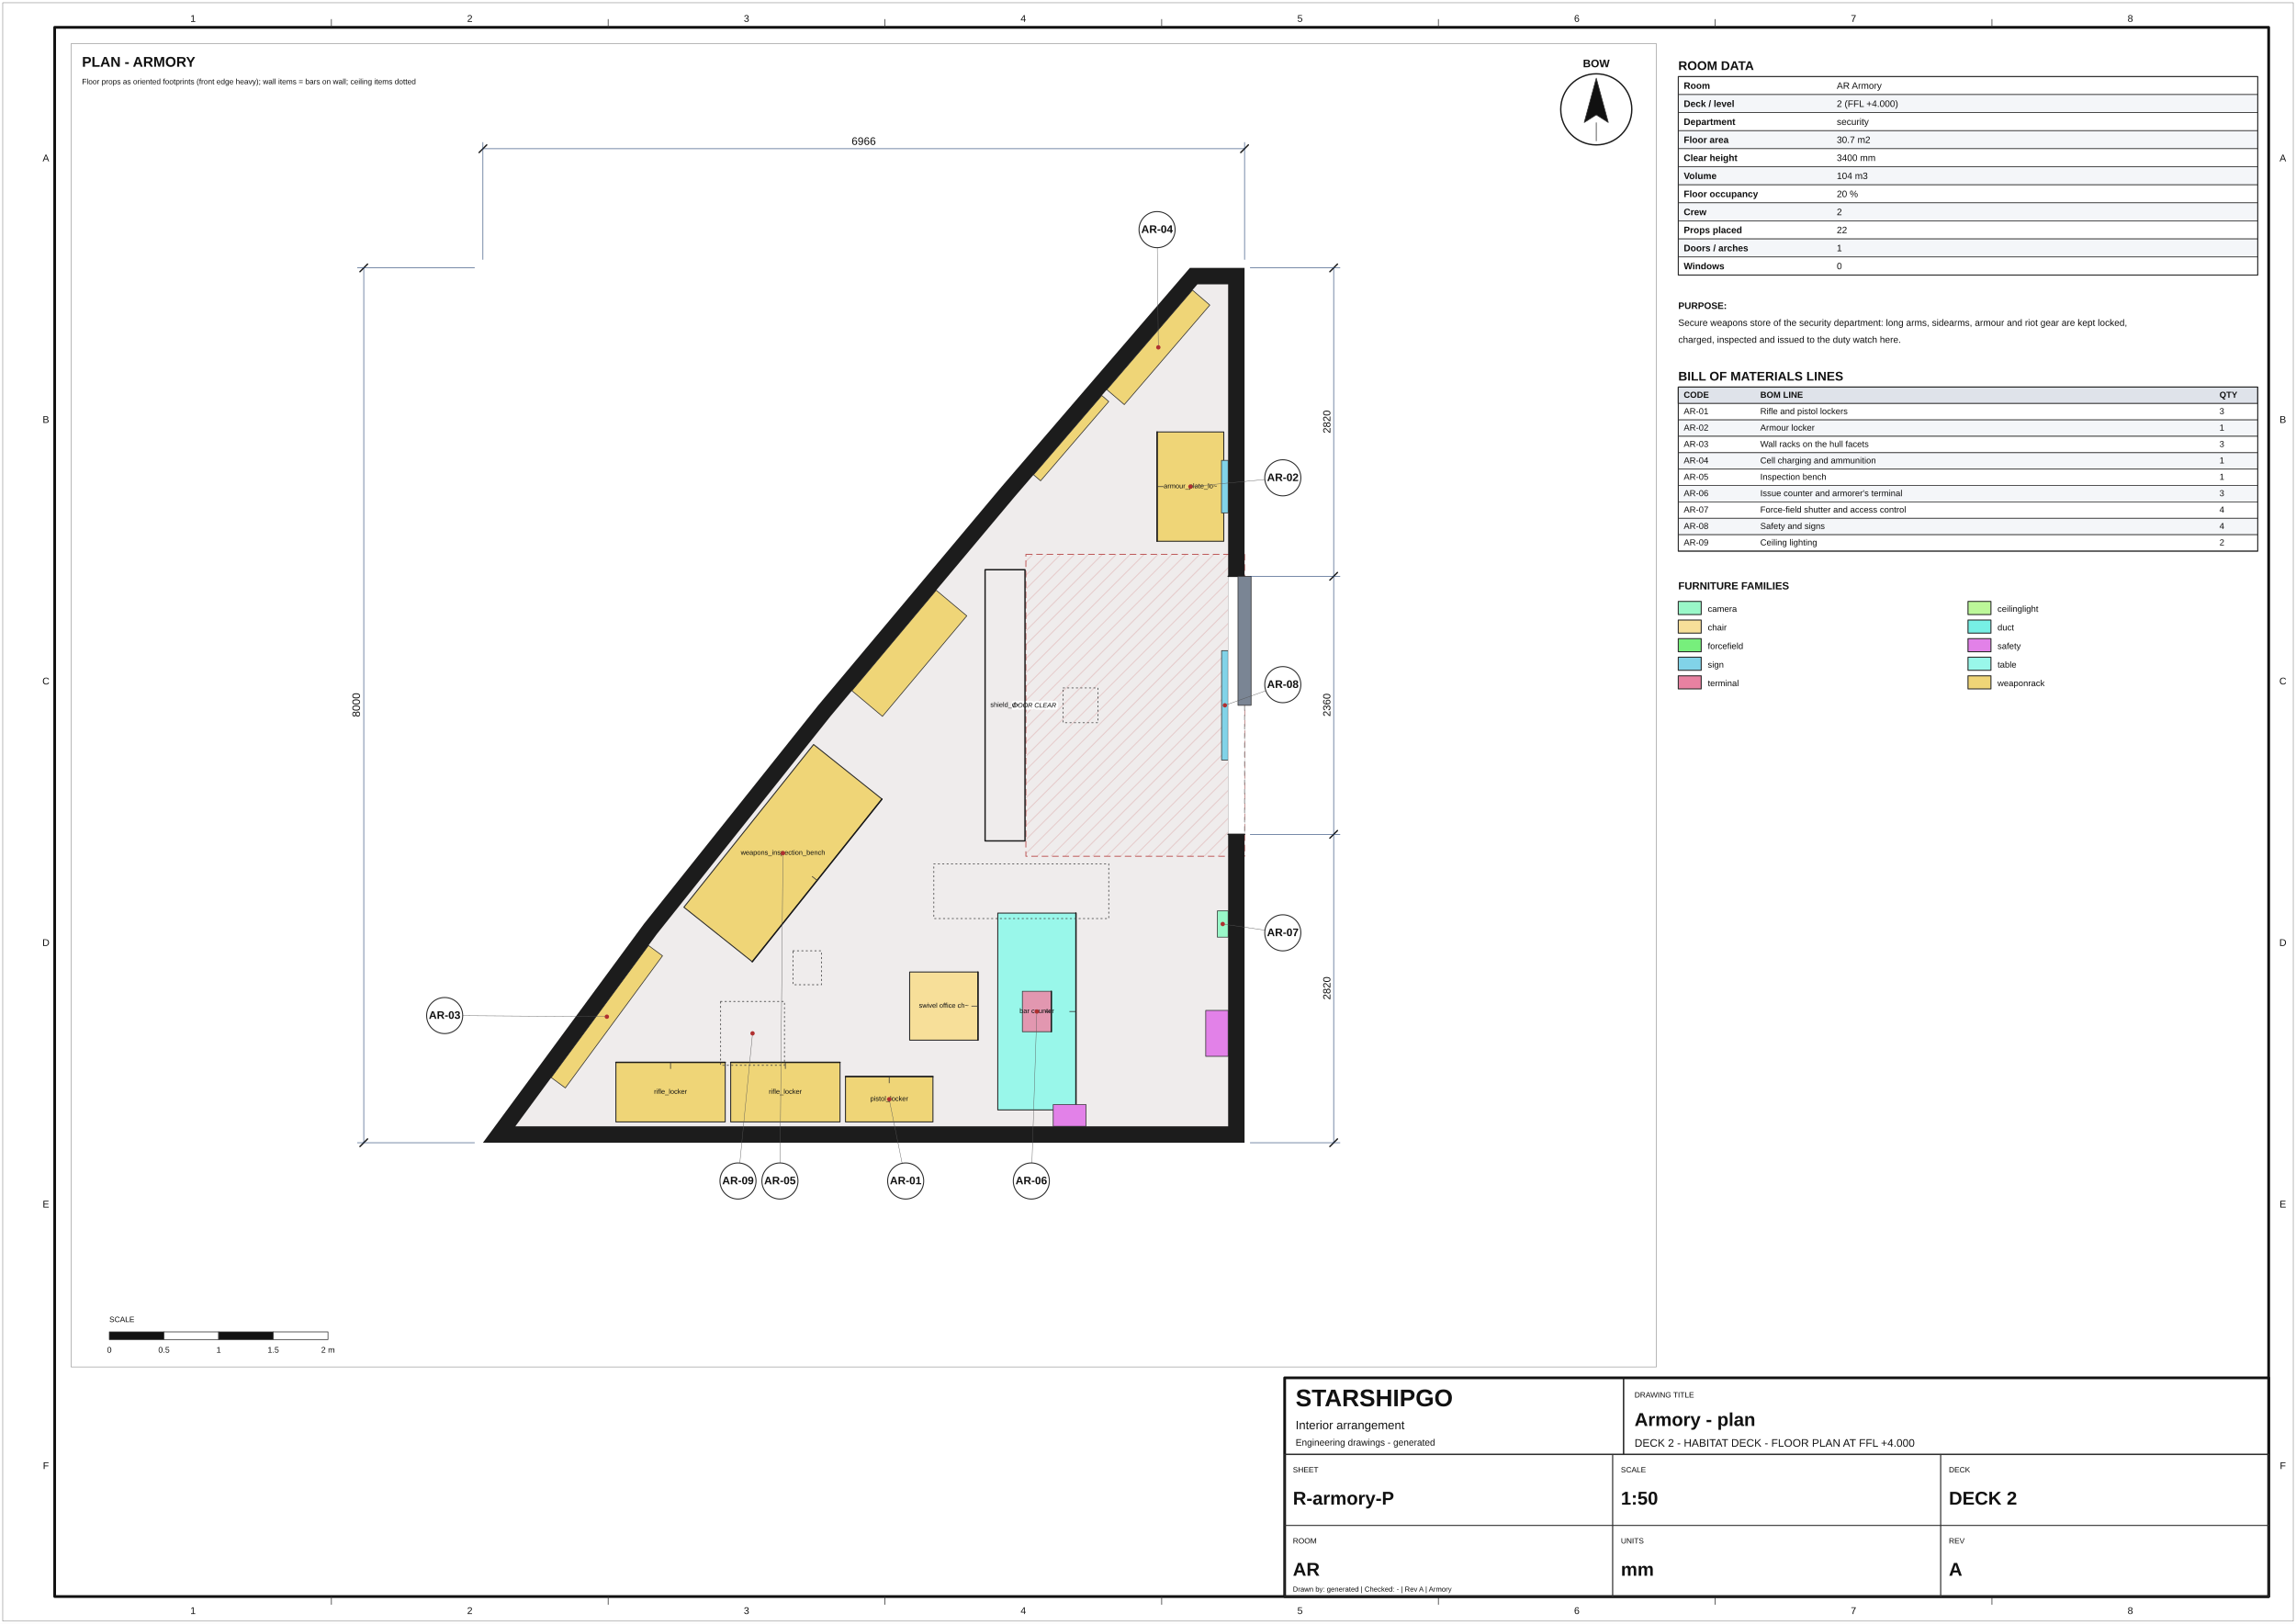
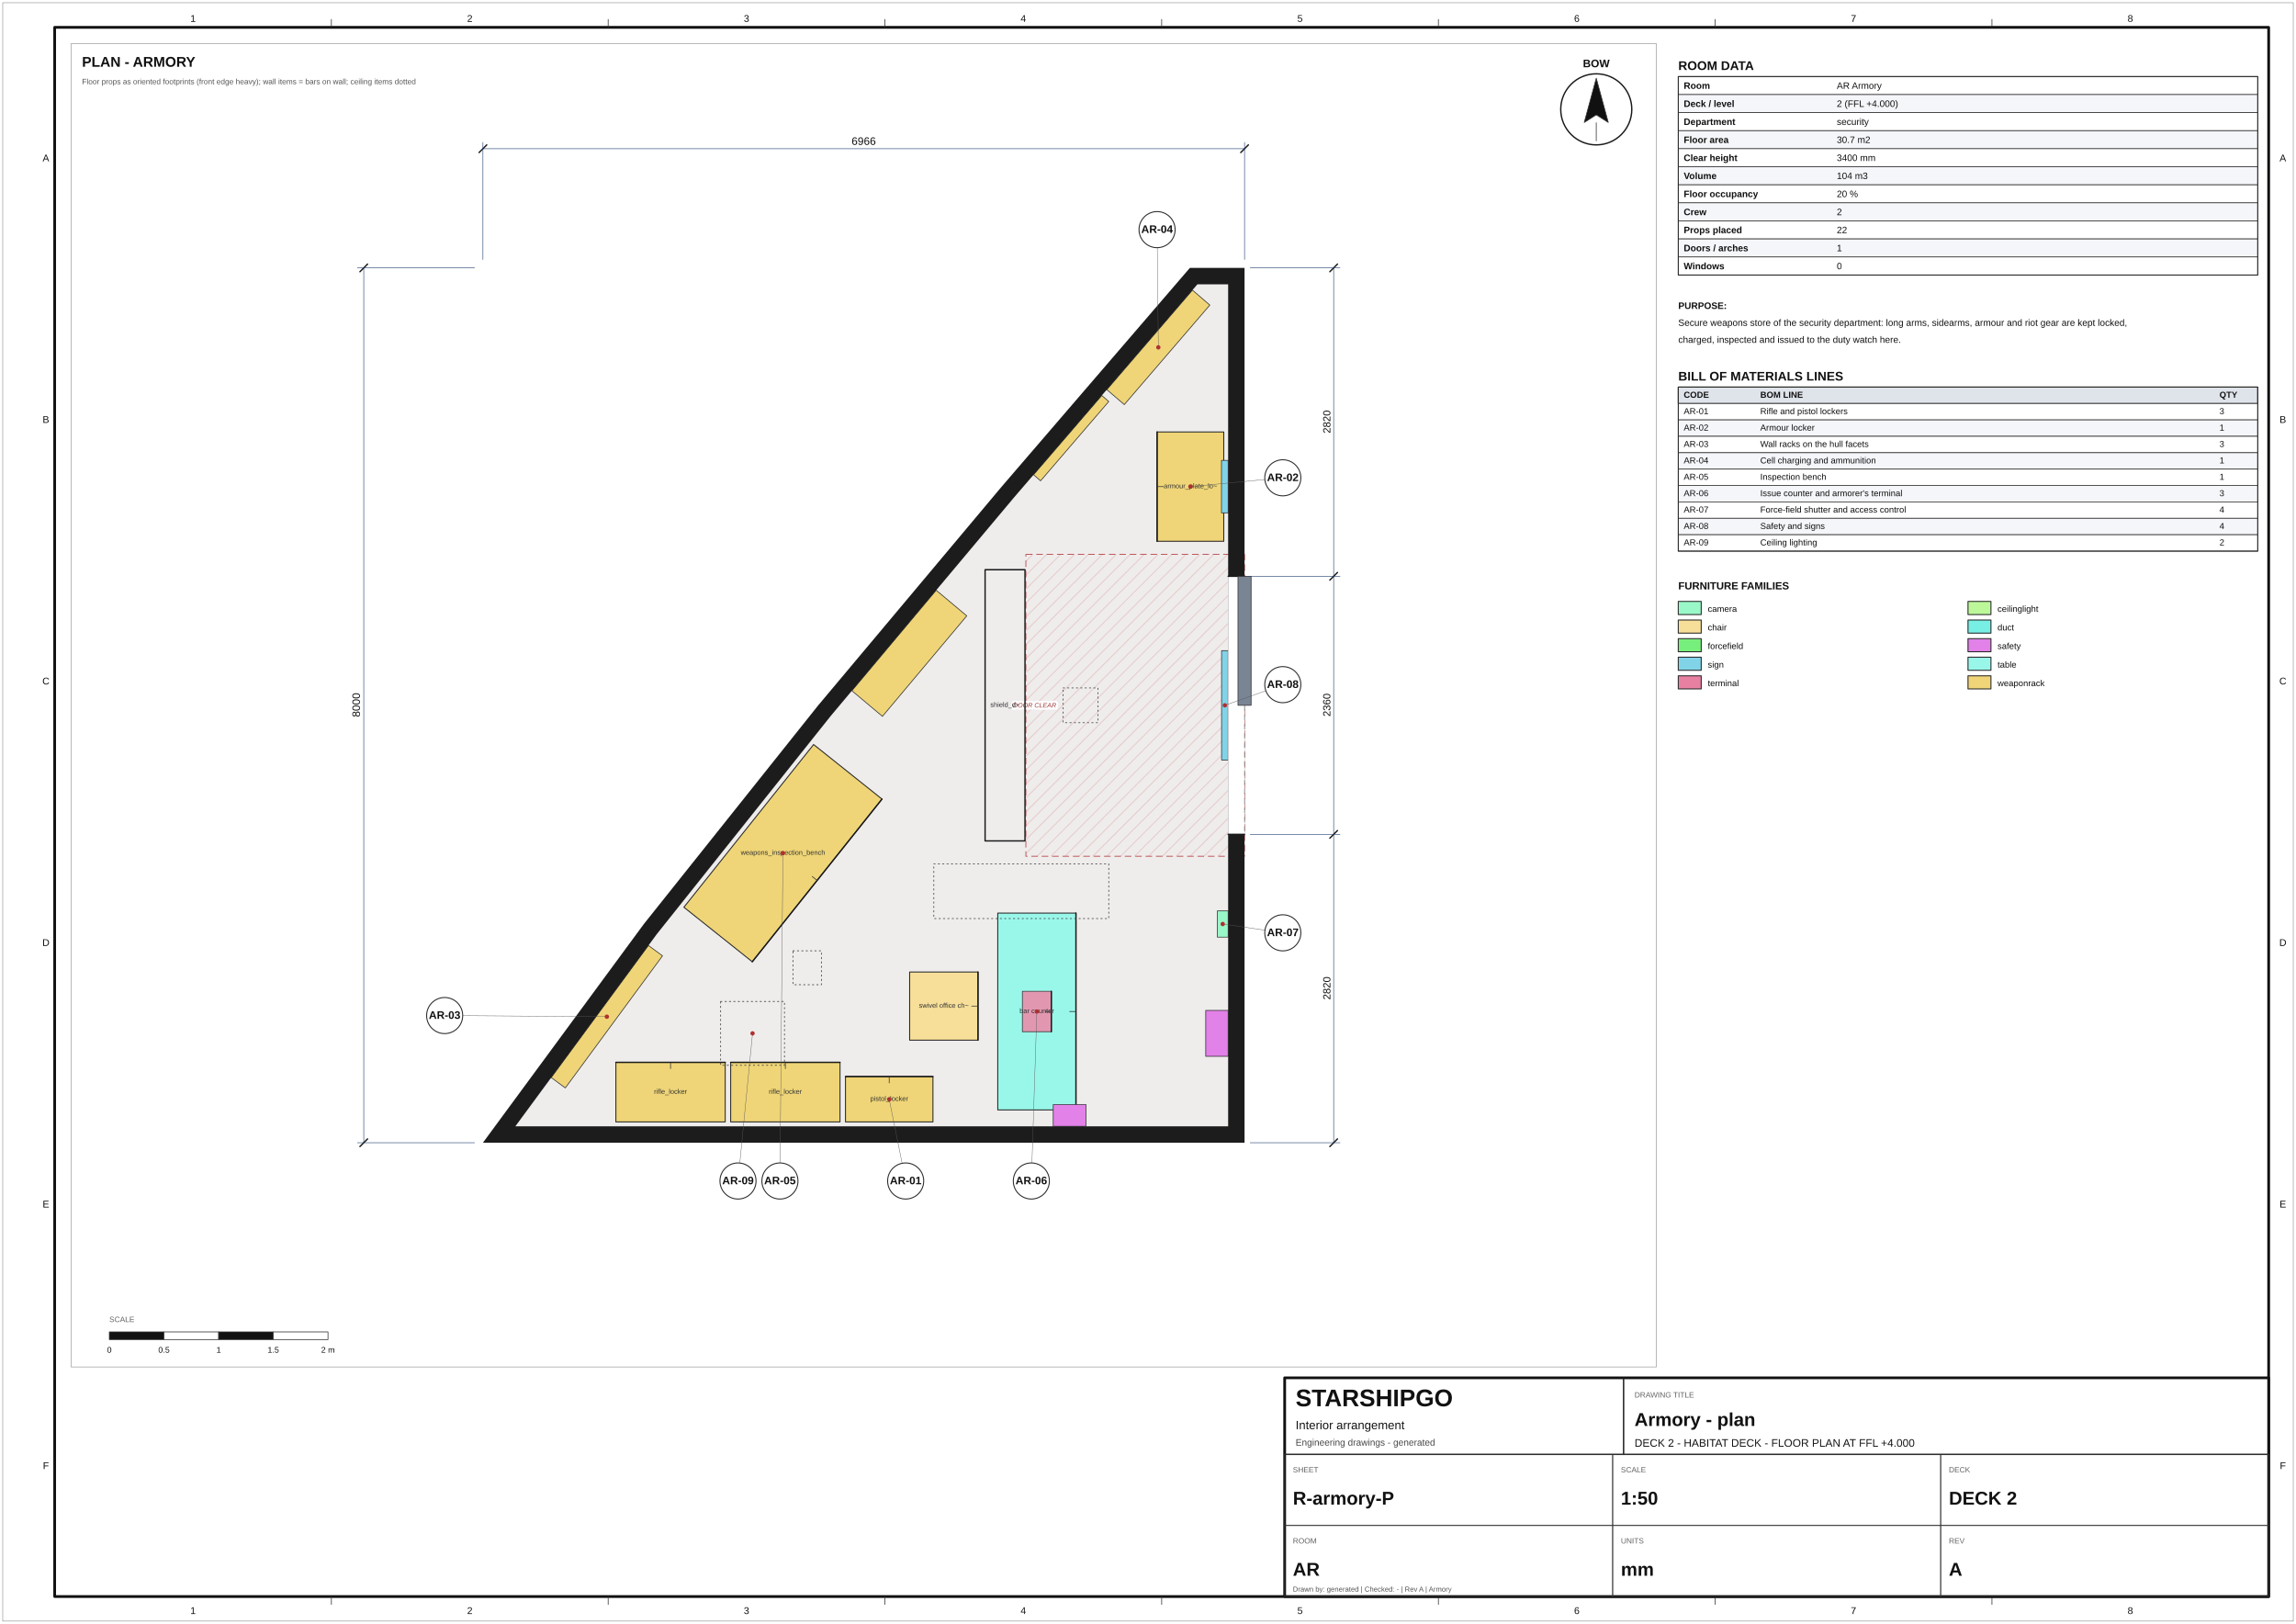
<svg xmlns="http://www.w3.org/2000/svg" width="420mm" height="297mm" viewBox="0 0 420 297">
  <style>
.t{font-family:Arial, Helvetica, 'DejaVu Sans', sans-serif;fill:#111}
.b{font-weight:bold}.i{font-style:italic}
.h{stroke:#111;stroke-width:.5;stroke-linejoin:round;stroke-linecap:round}
.m{stroke:#1a1a1a;stroke-width:.25;stroke-linejoin:round;stroke-linecap:round}
.n{stroke:#2a2a2a;stroke-width:.18;stroke-linejoin:round}
.f{stroke:#333;stroke-width:.13;stroke-linejoin:round}
.x{stroke:#555;stroke-width:.07}
.g{stroke:#9a9a9a;stroke-width:.1}
.gg{stroke:#c4c4c4;stroke-width:.08}
.d{stroke:#1d3c6e;stroke-width:.1}
.dsh{stroke:#222;stroke-width:.18;stroke-dasharray:1.6 .8}
.dot{stroke:#444;stroke-width:.14;stroke-dasharray:.25 .55;stroke-linecap:round}
.hid{stroke:#777;stroke-width:.12;stroke-dasharray:1 .7}
.cl{stroke:#b03030;stroke-width:.12;stroke-dasharray:5 1 1 1}
.cut{stroke:#b03030;stroke-width:.35;stroke-dasharray:6 1.2 1.2 1.2}
.red{stroke:#b03030;stroke-width:.13;stroke-dasharray:1.2 .7}
.none{stroke:none}
.halo{paint-order:stroke;stroke:#fff;stroke-width:.8;stroke-linejoin:round}
</style>
  <defs>
    <pattern id="hSlab" width="1.4" height="1.4" patternUnits="userSpaceOnUse" patternTransform="rotate(45)">
      <rect width="1.4" height="1.4" fill="#ececec" />
      <line x1="0" y1="0" x2="0" y2="1.4" stroke="#222" stroke-width=".13" />
    </pattern>
    <pattern id="hHull" width="1" height="1" patternUnits="userSpaceOnUse" patternTransform="rotate(45)">
      <rect width="1" height="1" fill="#c9d0da" />
      <line x1="0" y1="0" x2="0" y2="1" stroke="#111" stroke-width=".2" />
      <line x1="0" y1="0" x2="1" y2="0" stroke="#111" stroke-width=".1" />
    </pattern>
    <pattern id="hHole" width="1.6" height="1.6" patternUnits="userSpaceOnUse" patternTransform="rotate(-45)">
      <line x1="0" y1="0" x2="0" y2="1.6" stroke="#444" stroke-width=".12" />
    </pattern>
    <pattern id="hZone" width="1.8" height="1.8" patternUnits="userSpaceOnUse" patternTransform="rotate(45)">
      <line x1="0" y1="0" x2="0" y2="1.8" stroke="#d08080" stroke-width=".1" />
    </pattern>
    <pattern id="hPlen" width="1.6" height="1.6" patternUnits="userSpaceOnUse">
      <circle cx=".4" cy=".4" r=".12" fill="#888" />
      <circle cx="1.2" cy="1.2" r=".12" fill="#888" />
    </pattern>
    <pattern id="hGlass" width="2" height="2" patternUnits="userSpaceOnUse" patternTransform="rotate(45)">
      <rect width="2" height="2" fill="#d6ecf7" />
      <line x1="0" y1="0" x2="0" y2="2" stroke="#5a9abb" stroke-width=".08" />
    </pattern>
    <pattern id="hFloor" width="1.2" height="1.2" patternUnits="userSpaceOnUse" patternTransform="rotate(-45)">
      <rect width="1.2" height="1.2" fill="#f2f2f2" />
      <line x1="0" y1="0" x2="0" y2="1.2" stroke="#555" stroke-width=".1" />
    </pattern>
  </defs>
  <rect x="0" y="0" width="420" height="297" fill="#ffffff" />
  <rect x="13" y="8" width="290" height="242" class="x" fill="none" />
  <polygon points="88.34,209 117.78,169 149.68,129 183.24,89 217.66,49 227.66,49 227.66,209" class="none" fill="#efecec" />
  <polygon points="187.66,101.4 227.66,101.4 227.66,156.6 187.66,156.6" class="red" fill="url(#hZone)" />
-   <text x="189.26" y="129.4" font-size="1.2" class="t i halo" text-anchor="middle" fill="#a04040">DOOR CLEAR</text>
+   <text x="189.26" y="129.4" font-size="1.2" class="t i halo" text-anchor="middle" style="fill:#a04040">DOOR CLEAR</text>
  <polygon points="132.66,205.2 112.66,205.2 112.66,194.3 132.66,194.3" class="n" fill="#efd577" />
  <line x1="112.66" y1="194.3" x2="132.66" y2="194.3" class="m" />
  <line x1="122.66" y1="194.3" x2="122.66" y2="195.5" class="f" />
  <polygon points="153.66,205.2 133.66,205.2 133.66,194.3 153.66,194.3" class="n" fill="#efd577" />
  <line x1="133.66" y1="194.3" x2="153.66" y2="194.3" class="m" />
  <line x1="143.66" y1="194.3" x2="143.66" y2="195.5" class="f" />
  <polygon points="170.66,205.2 154.66,205.2 154.66,196.9 170.66,196.9" class="n" fill="#efd577" />
  <line x1="154.66" y1="196.9" x2="170.66" y2="196.9" class="m" />
  <line x1="162.66" y1="196.9" x2="162.66" y2="198.1" class="f" />
  <polygon points="223.86,79 223.86,99 211.66,99 211.66,79" class="n" fill="#efd577" />
  <line x1="211.66" y1="99" x2="211.66" y2="79" class="m" />
  <line x1="211.66" y1="89" x2="212.86" y2="89" class="f" />
  <polygon points="125.1,165.93 148.83,136.17 161.34,146.15 137.61,175.9" class="n" fill="#efd577" />
  <line x1="161.34" y1="146.15" x2="137.61" y2="175.9" class="m" />
  <line x1="149.47" y1="161.02" x2="148.54" y2="160.28" class="f" />
  <polygon points="182.52,203 182.52,167 196.82,167 196.82,203" class="n" fill="#99f7ea" />
  <line x1="196.82" y1="167" x2="196.82" y2="203" class="m" />
  <line x1="196.82" y1="185" x2="195.62" y2="185" class="f" />
  <polygon points="166.4,190.24 166.4,177.78 178.9,177.78 178.9,190.24" class="n" fill="#f7df99" />
  <line x1="178.9" y1="177.78" x2="178.9" y2="190.24" class="m" />
  <line x1="178.9" y1="184.01" x2="177.7" y2="184.01" class="f" />
  <polygon points="187.5,104.2 187.5,153.8 180.2,153.8 180.2,104.2" class="m" fill="none" />
  <polygon points="187.02,188.7 187.02,181.3 192.32,181.3 192.32,188.7" class="f" fill="#ea8daa" fill-opacity="0.9" />
  <line x1="192.32" y1="181.3" x2="192.32" y2="188.7" class="m" />
  <line x1="192.32" y1="185" x2="191.12" y2="185" class="f" />
  <polygon points="224.66,184.8 224.66,193.2 220.56,193.2 220.56,184.8" class="f" fill="#e281e8" />
  <polygon points="100.83,197.08 118.61,172.92 121.19,174.82 103.41,198.98" class="f" fill="#efd577" />
  <polygon points="155.83,126.33 171.25,107.95 176.85,112.64 161.42,131.02" class="f" fill="#efd577" />
  <polygon points="202.47,71.26 218.13,53.06 221.31,55.8 205.66,74" class="f" fill="#efd577" />
  <polygon points="224.66,166.6 224.66,171.4 222.68,171.4 222.68,166.6" class="f" fill="#99f7c8" />
  <polygon points="198.66,206 192.66,206 192.66,202.02 198.66,202.02" class="f" fill="#e281e8" />
  <polygon points="189.06,86.83 201.54,72.33 202.82,73.44 190.35,87.94" class="f" fill="#efd577" />
  <polygon points="224.66,84.2 224.66,93.8 223.44,93.8 223.44,84.2" class="f" fill="#81d3e8" />
  <polygon points="224.66,119 224.66,139 223.46,139 223.46,119" class="f" fill="#81d3e8" />
  <polygon points="145.06,173.9 150.26,173.9 150.26,180.1 145.06,180.1" class="dot" fill="none" />
  <polygon points="170.82,158 202.82,158 202.82,168 170.82,168" class="dot" fill="none" />
  <polygon points="131.82,183.16 143.5,183.16 143.5,194.84 131.82,194.84" class="dot" fill="none" />
  <polygon points="194.48,125.82 200.84,125.82 200.84,132.18 194.48,132.18" class="dot" fill="none" />
-   <text x="143.22" y="156.34" font-size="1.25" class="t" text-anchor="middle" fill="#333">weapons_inspection_bench</text>
-   <text x="189.67" y="185.3" font-size="1.25" class="t" text-anchor="middle" fill="#333">bar counter</text>
-   <text x="183.85" y="129.3" font-size="1.25" class="t" text-anchor="middle" fill="#333">shield_d~</text>
-   <text x="217.76" y="89.3" font-size="1.25" class="t" text-anchor="middle" fill="#333">armour_plate_lo~</text>
-   <text x="122.66" y="200.05" font-size="1.25" class="t" text-anchor="middle" fill="#333">rifle_locker</text>
-   <text x="143.66" y="200.05" font-size="1.25" class="t" text-anchor="middle" fill="#333">rifle_locker</text>
-   <text x="172.65" y="184.31" font-size="1.25" class="t" text-anchor="middle" fill="#333">swivel office ch~</text>
-   <text x="162.66" y="201.35" font-size="1.25" class="t" text-anchor="middle" fill="#333">pistol_locker</text>
+   <text x="143.22" y="156.34" font-size="1.25" class="t" text-anchor="middle" style="fill:#333">weapons_inspection_bench</text>
+   <text x="189.67" y="185.3" font-size="1.25" class="t" text-anchor="middle" style="fill:#333">bar counter</text>
+   <text x="183.85" y="129.3" font-size="1.25" class="t" text-anchor="middle" style="fill:#333">shield_d~</text>
+   <text x="217.76" y="89.3" font-size="1.25" class="t" text-anchor="middle" style="fill:#333">armour_plate_lo~</text>
+   <text x="122.66" y="200.05" font-size="1.25" class="t" text-anchor="middle" style="fill:#333">rifle_locker</text>
+   <text x="143.66" y="200.05" font-size="1.25" class="t" text-anchor="middle" style="fill:#333">rifle_locker</text>
+   <text x="172.65" y="184.31" font-size="1.25" class="t" text-anchor="middle" style="fill:#333">swivel office ch~</text>
+   <text x="162.66" y="201.35" font-size="1.25" class="t" text-anchor="middle" style="fill:#333">pistol_locker</text>
  <path d="M88.34 209 L117.78 169 L149.68 129 L183.24 89 L217.66 49 L227.66 49 L227.66 209Z M94.27 206 L120.16 170.83 L152 130.9 L185.53 90.94 L219.04 52 L224.66 52 L224.66 206Z " class="none" fill="#1c1c1c" fill-rule="evenodd" />
  <polygon points="227.66,105.4 227.66,152.6 224.66,152.6 224.66,105.4" class="none" fill="#ffffff" />
  <line x1="227.66" y1="105.4" x2="224.66" y2="105.4" class="m" />
  <line x1="227.66" y1="152.6" x2="224.66" y2="152.6" class="m" />
  <polygon points="228.86,105.4 228.86,129 226.46,129 226.46,105.4" class="f" fill="#7a8594" />
  <line x1="227.66" y1="129" x2="227.66" y2="152.6" class="hid" />
  <line x1="165.02" y1="212.76" x2="162.66" y2="201.05" class="x" />
  <circle cx="162.66" cy="201.05" r="0.4" class="none" fill="#b03030" />
  <line x1="231.37" y1="87.7" x2="217.76" y2="89" class="x" />
  <circle cx="217.76" cy="89" r="0.4" class="none" fill="#b03030" />
  <line x1="84.64" y1="185.76" x2="111.01" y2="185.95" class="x" />
  <circle cx="111.01" cy="185.95" r="0.4" class="none" fill="#b03030" />
  <line x1="211.7" y1="45.3" x2="211.89" y2="63.53" class="x" />
  <circle cx="211.89" cy="63.53" r="0.4" class="none" fill="#b03030" />
  <line x1="142.7" y1="212.7" x2="143.22" y2="156.04" class="x" />
  <circle cx="143.22" cy="156.04" r="0.4" class="none" fill="#b03030" />
  <line x1="188.77" y1="212.7" x2="189.67" y2="185" class="x" />
  <circle cx="189.67" cy="185" r="0.4" class="none" fill="#b03030" />
  <line x1="231.39" y1="170.13" x2="223.67" y2="169" class="x" />
  <circle cx="223.67" cy="169" r="0.4" class="none" fill="#b03030" />
  <line x1="231.55" y1="126.33" x2="224.06" y2="129" class="x" />
  <circle cx="224.06" cy="129" r="0.4" class="none" fill="#b03030" />
  <line x1="135.33" y1="212.72" x2="137.66" y2="189" class="x" />
  <circle cx="137.66" cy="189" r="0.4" class="none" fill="#b03030" />
  <circle cx="165.67" cy="216" r="3.3" class="n" fill="#fff" />
  <text x="165.67" y="216.6" font-size="2" class="t b" text-anchor="middle">AR-01</text>
  <circle cx="234.66" cy="87.39" r="3.3" class="n" fill="#fff" />
  <text x="234.66" y="87.99" font-size="2" class="t b" text-anchor="middle">AR-02</text>
  <circle cx="81.34" cy="185.74" r="3.3" class="n" fill="#fff" />
  <text x="81.34" y="186.34" font-size="2" class="t b" text-anchor="middle">AR-03</text>
  <circle cx="211.66" cy="42" r="3.3" class="n" fill="#fff" />
  <text x="211.66" y="42.6" font-size="2" class="t b" text-anchor="middle">AR-04</text>
  <circle cx="142.67" cy="216" r="3.3" class="n" fill="#fff" />
  <text x="142.67" y="216.6" font-size="2" class="t b" text-anchor="middle">AR-05</text>
  <circle cx="188.66" cy="216" r="3.3" class="n" fill="#fff" />
  <text x="188.66" y="216.6" font-size="2" class="t b" text-anchor="middle">AR-06</text>
  <circle cx="234.66" cy="170.61" r="3.3" class="n" fill="#fff" />
  <text x="234.66" y="171.21" font-size="2" class="t b" text-anchor="middle">AR-07</text>
  <circle cx="234.66" cy="125.22" r="3.3" class="n" fill="#fff" />
  <text x="234.66" y="125.82" font-size="2" class="t b" text-anchor="middle">AR-08</text>
  <circle cx="135" cy="216" r="3.3" class="n" fill="#fff" />
  <text x="135" y="216.6" font-size="2" class="t b" text-anchor="middle">AR-09</text>
  <line x1="88.34" y1="27.2" x2="227.66" y2="27.2" class="d" />
  <line x1="87.64" y1="27.9" x2="89.04" y2="26.5" class="m" />
  <line x1="226.96" y1="27.9" x2="228.36" y2="26.5" class="m" />
  <line x1="88.34" y1="47.5" x2="88.34" y2="26" class="d" />
  <line x1="227.66" y1="47.5" x2="227.66" y2="26" class="d" />
  <text x="158" y="26.5" font-size="2" class="t" text-anchor="middle">6966</text>
  <line x1="66.54" y1="49" x2="66.54" y2="209" class="d" />
  <line x1="65.84" y1="49.7" x2="67.24" y2="48.3" class="m" />
  <line x1="65.84" y1="209.7" x2="67.24" y2="208.3" class="m" />
  <line x1="86.84" y1="49" x2="65.34" y2="49" class="d" />
  <line x1="86.84" y1="209" x2="65.34" y2="209" class="d" />
  <text x="65.84" y="131.16" font-size="2" class="t" transform="rotate(-90 65.84 131.16)">8000</text>
  <line x1="243.96" y1="49" x2="243.96" y2="209" class="d" />
  <line x1="243.26" y1="49.7" x2="244.66" y2="48.3" class="m" />
  <line x1="228.66" y1="49" x2="245.16" y2="49" class="d" />
  <line x1="243.26" y1="106.1" x2="244.66" y2="104.7" class="m" />
  <line x1="228.66" y1="105.4" x2="245.16" y2="105.4" class="d" />
  <line x1="243.26" y1="153.3" x2="244.66" y2="151.9" class="m" />
  <line x1="228.66" y1="152.6" x2="245.16" y2="152.6" class="d" />
  <line x1="243.26" y1="209.7" x2="244.66" y2="208.3" class="m" />
  <line x1="228.66" y1="209" x2="245.16" y2="209" class="d" />
  <text x="243.36" y="79.25" font-size="1.9" class="t" transform="rotate(-90 243.36 79.25)">2820</text>
  <text x="243.36" y="131.05" font-size="1.9" class="t" transform="rotate(-90 243.36 131.05)">2360</text>
  <text x="243.36" y="182.85" font-size="1.9" class="t" transform="rotate(-90 243.36 182.85)">2820</text>
  <circle cx="292" cy="20" r="6.5" class="m" fill="#fff" />
  <polygon points="292,14.3 294.2,22.4 292,21 289.8,22.4" class="f" fill="#111" />
  <line x1="292" y1="22.4" x2="292" y2="25.8" class="f" />
  <text x="292" y="12.3" font-size="2" class="t b" text-anchor="middle">BOW</text>
-   <text x="20" y="241.8" font-size="1.4" class="t" fill="#666">SCALE</text>
+   <text x="20" y="241.8" font-size="1.4" class="t" style="fill:#666">SCALE</text>
  <rect x="20" y="243.6" width="10" height="1.4" class="f" fill="#111" />
  <rect x="30" y="243.6" width="10" height="1.4" class="f" fill="#fff" />
  <rect x="40" y="243.6" width="10" height="1.4" class="f" fill="#111" />
  <rect x="50" y="243.6" width="10" height="1.4" class="f" fill="#fff" />
  <text x="20" y="247.4" font-size="1.5" class="t" text-anchor="middle">0</text>
  <text x="30" y="247.4" font-size="1.5" class="t" text-anchor="middle">0.5</text>
  <text x="40" y="247.4" font-size="1.5" class="t" text-anchor="middle">1</text>
  <text x="50" y="247.4" font-size="1.5" class="t" text-anchor="middle">1.5</text>
  <text x="60" y="247.4" font-size="1.5" class="t" text-anchor="middle">2 m</text>
  <text x="307" y="12.8" font-size="2.3" class="t b">ROOM DATA</text>
  <rect x="307" y="14" width="106" height="3.3" class="f" fill="#ffffff" />
  <text x="308" y="16.25" font-size="1.7" class="t b">Room</text>
  <text x="336" y="16.25" font-size="1.7" class="t">AR  Armory</text>
  <rect x="307" y="17.3" width="106" height="3.3" class="f" fill="#f4f6f9" />
  <text x="308" y="19.55" font-size="1.7" class="t b">Deck / level</text>
  <text x="336" y="19.55" font-size="1.7" class="t">2  (FFL +4.000)</text>
  <rect x="307" y="20.6" width="106" height="3.3" class="f" fill="#ffffff" />
  <text x="308" y="22.85" font-size="1.7" class="t b">Department</text>
  <text x="336" y="22.85" font-size="1.7" class="t">security</text>
  <rect x="307" y="23.9" width="106" height="3.3" class="f" fill="#f4f6f9" />
  <text x="308" y="26.15" font-size="1.7" class="t b">Floor area</text>
  <text x="336" y="26.15" font-size="1.7" class="t">30.7 m2</text>
  <rect x="307" y="27.2" width="106" height="3.3" class="f" fill="#ffffff" />
  <text x="308" y="29.45" font-size="1.7" class="t b">Clear height</text>
  <text x="336" y="29.45" font-size="1.7" class="t">3400 mm</text>
  <rect x="307" y="30.5" width="106" height="3.3" class="f" fill="#f4f6f9" />
  <text x="308" y="32.75" font-size="1.7" class="t b">Volume</text>
  <text x="336" y="32.75" font-size="1.7" class="t">104 m3</text>
  <rect x="307" y="33.8" width="106" height="3.3" class="f" fill="#ffffff" />
  <text x="308" y="36.05" font-size="1.7" class="t b">Floor occupancy</text>
  <text x="336" y="36.05" font-size="1.7" class="t">20 %</text>
  <rect x="307" y="37.1" width="106" height="3.3" class="f" fill="#f4f6f9" />
  <text x="308" y="39.35" font-size="1.7" class="t b">Crew</text>
  <text x="336" y="39.35" font-size="1.7" class="t">2</text>
  <rect x="307" y="40.4" width="106" height="3.3" class="f" fill="#ffffff" />
  <text x="308" y="42.65" font-size="1.7" class="t b">Props placed</text>
  <text x="336" y="42.65" font-size="1.7" class="t">22</text>
  <rect x="307" y="43.7" width="106" height="3.3" class="f" fill="#f4f6f9" />
  <text x="308" y="45.95" font-size="1.7" class="t b">Doors / arches</text>
  <text x="336" y="45.95" font-size="1.7" class="t">1</text>
  <rect x="307" y="47" width="106" height="3.3" class="f" fill="#ffffff" />
  <text x="308" y="49.25" font-size="1.7" class="t b">Windows</text>
  <text x="336" y="49.25" font-size="1.7" class="t">0</text>
  <rect x="307" y="14" width="106" height="36.3" class="n" fill="none" />
  <text x="307" y="56.5" font-size="1.7" class="t b">PURPOSE:</text>
  <text x="307" y="59.6" font-size="1.7" class="t">Secure weapons store of the security department: long arms, sidearms, armour and riot gear are kept locked,</text>
  <text x="307" y="62.7" font-size="1.7" class="t">charged, inspected and issued to the duty watch here.</text>
  <text x="307" y="69.6" font-size="2.3" class="t b">BILL OF MATERIALS LINES</text>
  <rect x="307" y="70.8" width="106" height="3" class="n" fill="#dfe3ea" />
  <text x="308" y="72.75" font-size="1.6" class="t b">CODE</text>
  <text x="322" y="72.75" font-size="1.6" class="t b">BOM LINE</text>
  <text x="406" y="72.75" font-size="1.6" class="t b">QTY</text>
  <rect x="307" y="73.8" width="106" height="3" class="f" fill="#ffffff" />
  <text x="308" y="75.75" font-size="1.6" class="t">AR-01</text>
  <text x="322" y="75.75" font-size="1.6" class="t">Rifle and pistol lockers</text>
  <text x="406" y="75.75" font-size="1.6" class="t">3</text>
  <rect x="307" y="76.8" width="106" height="3" class="f" fill="#f4f6f9" />
  <text x="308" y="78.75" font-size="1.6" class="t">AR-02</text>
  <text x="322" y="78.75" font-size="1.6" class="t">Armour locker</text>
  <text x="406" y="78.75" font-size="1.6" class="t">1</text>
  <rect x="307" y="79.8" width="106" height="3" class="f" fill="#ffffff" />
  <text x="308" y="81.75" font-size="1.6" class="t">AR-03</text>
  <text x="322" y="81.75" font-size="1.6" class="t">Wall racks on the hull facets</text>
  <text x="406" y="81.75" font-size="1.6" class="t">3</text>
  <rect x="307" y="82.8" width="106" height="3" class="f" fill="#f4f6f9" />
  <text x="308" y="84.75" font-size="1.6" class="t">AR-04</text>
  <text x="322" y="84.75" font-size="1.6" class="t">Cell charging and ammunition</text>
  <text x="406" y="84.75" font-size="1.6" class="t">1</text>
  <rect x="307" y="85.8" width="106" height="3" class="f" fill="#ffffff" />
  <text x="308" y="87.75" font-size="1.6" class="t">AR-05</text>
  <text x="322" y="87.75" font-size="1.6" class="t">Inspection bench</text>
  <text x="406" y="87.75" font-size="1.6" class="t">1</text>
  <rect x="307" y="88.8" width="106" height="3" class="f" fill="#f4f6f9" />
  <text x="308" y="90.75" font-size="1.6" class="t">AR-06</text>
  <text x="322" y="90.75" font-size="1.6" class="t">Issue counter and armorer's terminal</text>
  <text x="406" y="90.75" font-size="1.6" class="t">3</text>
  <rect x="307" y="91.8" width="106" height="3" class="f" fill="#ffffff" />
  <text x="308" y="93.75" font-size="1.6" class="t">AR-07</text>
  <text x="322" y="93.75" font-size="1.6" class="t">Force-field shutter and access control</text>
  <text x="406" y="93.75" font-size="1.6" class="t">4</text>
  <rect x="307" y="94.8" width="106" height="3" class="f" fill="#f4f6f9" />
  <text x="308" y="96.75" font-size="1.6" class="t">AR-08</text>
  <text x="322" y="96.75" font-size="1.6" class="t">Safety and signs</text>
  <text x="406" y="96.75" font-size="1.6" class="t">4</text>
  <rect x="307" y="97.8" width="106" height="3" class="f" fill="#ffffff" />
  <text x="308" y="99.75" font-size="1.6" class="t">AR-09</text>
  <text x="322" y="99.75" font-size="1.6" class="t">Ceiling lighting</text>
  <text x="406" y="99.75" font-size="1.6" class="t">2</text>
  <rect x="307" y="70.8" width="106" height="30" class="n" fill="none" />
  <text x="307" y="107.8" font-size="1.9" class="t b">FURNITURE FAMILIES</text>
  <rect x="307" y="110" width="4.2" height="2.4" class="n" fill="#99f7c8" />
  <text x="312.4" y="111.9" font-size="1.6" class="t">camera</text>
  <rect x="360" y="110" width="4.2" height="2.4" class="n" fill="#bcf799" />
  <text x="365.4" y="111.9" font-size="1.6" class="t">ceilinglight</text>
  <rect x="307" y="113.4" width="4.2" height="2.4" class="n" fill="#f7df99" />
  <text x="312.4" y="115.3" font-size="1.6" class="t">chair</text>
  <rect x="360" y="113.4" width="4.2" height="2.4" class="n" fill="#77efe5" />
  <text x="365.4" y="115.3" font-size="1.6" class="t">duct</text>
  <rect x="307" y="116.8" width="4.2" height="2.4" class="n" fill="#77ef7c" />
  <text x="312.4" y="118.7" font-size="1.6" class="t">forcefield</text>
  <rect x="360" y="116.8" width="4.2" height="2.4" class="n" fill="#e281e8" />
  <text x="365.4" y="118.7" font-size="1.6" class="t">safety</text>
  <rect x="307" y="120.2" width="4.2" height="2.4" class="n" fill="#81d3e8" />
  <text x="312.4" y="122.1" font-size="1.6" class="t">sign</text>
  <rect x="360" y="120.2" width="4.2" height="2.4" class="n" fill="#99f7ea" />
  <text x="365.4" y="122.1" font-size="1.6" class="t">table</text>
  <rect x="307" y="123.6" width="4.2" height="2.4" class="n" fill="#e881a1" />
  <text x="312.4" y="125.5" font-size="1.6" class="t">terminal</text>
  <rect x="360" y="123.6" width="4.2" height="2.4" class="n" fill="#efd577" />
  <text x="365.4" y="125.5" font-size="1.6" class="t">weaponrack</text>
  <text x="15" y="12.2" font-size="2.6" class="t b">PLAN - ARMORY</text>
-   <text x="15" y="15.4" font-size="1.4" class="t" fill="#555">Floor props as oriented footprints (front edge heavy); wall items = bars on wall; ceiling items dotted</text>
+   <text x="15" y="15.4" font-size="1.4" class="t" style="fill:#555">Floor props as oriented footprints (front edge heavy); wall items = bars on wall; ceiling items dotted</text>
  <rect x="0.5" y="0.5" width="419" height="296" class="x" fill="none" />
  <rect x="10" y="5" width="405" height="287" class="h" fill="none" />
  <text x="35.31" y="4" font-size="1.8" class="t" text-anchor="middle">1</text>
  <text x="35.31" y="295.2" font-size="1.8" class="t" text-anchor="middle">1</text>
  <text x="85.94" y="4" font-size="1.8" class="t" text-anchor="middle">2</text>
  <text x="85.94" y="295.2" font-size="1.8" class="t" text-anchor="middle">2</text>
  <line x1="60.62" y1="3.5" x2="60.62" y2="5" class="f" />
  <line x1="60.62" y1="292" x2="60.62" y2="293.5" class="f" />
  <text x="136.56" y="4" font-size="1.8" class="t" text-anchor="middle">3</text>
  <text x="136.56" y="295.2" font-size="1.8" class="t" text-anchor="middle">3</text>
  <line x1="111.25" y1="3.5" x2="111.25" y2="5" class="f" />
  <line x1="111.25" y1="292" x2="111.25" y2="293.5" class="f" />
  <text x="187.19" y="4" font-size="1.8" class="t" text-anchor="middle">4</text>
  <text x="187.19" y="295.2" font-size="1.8" class="t" text-anchor="middle">4</text>
  <line x1="161.88" y1="3.5" x2="161.88" y2="5" class="f" />
  <line x1="161.88" y1="292" x2="161.88" y2="293.5" class="f" />
  <text x="237.81" y="4" font-size="1.8" class="t" text-anchor="middle">5</text>
  <text x="237.81" y="295.2" font-size="1.8" class="t" text-anchor="middle">5</text>
  <line x1="212.5" y1="3.5" x2="212.5" y2="5" class="f" />
  <line x1="212.5" y1="292" x2="212.5" y2="293.5" class="f" />
  <text x="288.44" y="4" font-size="1.8" class="t" text-anchor="middle">6</text>
  <text x="288.44" y="295.2" font-size="1.8" class="t" text-anchor="middle">6</text>
  <line x1="263.12" y1="3.5" x2="263.12" y2="5" class="f" />
  <line x1="263.12" y1="292" x2="263.12" y2="293.5" class="f" />
  <text x="339.06" y="4" font-size="1.8" class="t" text-anchor="middle">7</text>
  <text x="339.06" y="295.2" font-size="1.8" class="t" text-anchor="middle">7</text>
  <line x1="313.75" y1="3.5" x2="313.75" y2="5" class="f" />
  <line x1="313.75" y1="292" x2="313.75" y2="293.5" class="f" />
  <text x="389.69" y="4" font-size="1.8" class="t" text-anchor="middle">8</text>
  <text x="389.69" y="295.2" font-size="1.8" class="t" text-anchor="middle">8</text>
  <line x1="364.38" y1="3.5" x2="364.38" y2="5" class="f" />
  <line x1="364.38" y1="292" x2="364.38" y2="293.5" class="f" />
  <text x="8.4" y="29.52" font-size="1.8" class="t" text-anchor="middle">A</text>
  <text x="417.6" y="29.52" font-size="1.8" class="t" text-anchor="middle">A</text>
  <text x="8.4" y="77.35" font-size="1.8" class="t" text-anchor="middle">B</text>
  <text x="417.6" y="77.35" font-size="1.8" class="t" text-anchor="middle">B</text>
  <text x="8.4" y="125.18" font-size="1.8" class="t" text-anchor="middle">C</text>
  <text x="417.6" y="125.18" font-size="1.8" class="t" text-anchor="middle">C</text>
  <text x="8.4" y="173.02" font-size="1.8" class="t" text-anchor="middle">D</text>
  <text x="417.6" y="173.02" font-size="1.8" class="t" text-anchor="middle">D</text>
  <text x="8.4" y="220.85" font-size="1.8" class="t" text-anchor="middle">E</text>
  <text x="417.6" y="220.85" font-size="1.8" class="t" text-anchor="middle">E</text>
  <text x="8.4" y="268.68" font-size="1.8" class="t" text-anchor="middle">F</text>
  <text x="417.6" y="268.68" font-size="1.8" class="t" text-anchor="middle">F</text>
  <rect x="235" y="252" width="180" height="40" class="h" fill="#ffffff" />
  <line x1="235" y1="266" x2="415" y2="266" class="m" />
  <line x1="297" y1="252" x2="297" y2="266" class="m" />
  <text x="237" y="257.2" font-size="4.4" class="t b">STARSHIPGO</text>
  <text x="237" y="261.4" font-size="2.2" class="t">Interior arrangement</text>
-   <text x="237" y="264.4" font-size="1.7" class="t" fill="#444">Engineering drawings - generated</text>
-   <text x="299" y="255.6" font-size="1.4" class="t" fill="#666">DRAWING TITLE</text>
+   <text x="237" y="264.4" font-size="1.7" class="t" style="fill:#444">Engineering drawings - generated</text>
+   <text x="299" y="255.6" font-size="1.4" class="t" style="fill:#666">DRAWING TITLE</text>
  <text x="299" y="260.8" font-size="3.4" class="t b">Armory - plan</text>
  <text x="299" y="264.6" font-size="2" class="t">DECK 2 - HABITAT DECK  -  FLOOR PLAN AT FFL +4.000</text>
  <rect x="235" y="266" width="60" height="13" class="f" fill="none" />
-   <text x="236.5" y="269.3" font-size="1.4" class="t" fill="#666">SHEET</text>
+   <text x="236.5" y="269.3" font-size="1.4" class="t" style="fill:#666">SHEET</text>
  <text x="236.5" y="275.2" font-size="3.4" class="t b">R-armory-P</text>
  <rect x="295" y="266" width="60" height="13" class="f" fill="none" />
-   <text x="296.5" y="269.3" font-size="1.4" class="t" fill="#666">SCALE</text>
+   <text x="296.5" y="269.3" font-size="1.4" class="t" style="fill:#666">SCALE</text>
  <text x="296.5" y="275.2" font-size="3.4" class="t b">1:50</text>
  <rect x="355" y="266" width="60" height="13" class="f" fill="none" />
-   <text x="356.5" y="269.3" font-size="1.4" class="t" fill="#666">DECK</text>
+   <text x="356.5" y="269.3" font-size="1.4" class="t" style="fill:#666">DECK</text>
  <text x="356.5" y="275.2" font-size="3.4" class="t b">DECK 2</text>
  <rect x="235" y="279" width="60" height="13" class="f" fill="none" />
-   <text x="236.5" y="282.3" font-size="1.4" class="t" fill="#666">ROOM</text>
+   <text x="236.5" y="282.3" font-size="1.4" class="t" style="fill:#666">ROOM</text>
  <text x="236.5" y="288.2" font-size="3.4" class="t b">AR</text>
  <rect x="295" y="279" width="60" height="13" class="f" fill="none" />
-   <text x="296.5" y="282.3" font-size="1.4" class="t" fill="#666">UNITS</text>
+   <text x="296.5" y="282.3" font-size="1.4" class="t" style="fill:#666">UNITS</text>
  <text x="296.5" y="288.2" font-size="3.4" class="t b">mm</text>
  <rect x="355" y="279" width="60" height="13" class="f" fill="none" />
-   <text x="356.5" y="282.3" font-size="1.4" class="t" fill="#666">REV</text>
+   <text x="356.5" y="282.3" font-size="1.4" class="t" style="fill:#666">REV</text>
  <text x="356.5" y="288.2" font-size="3.4" class="t b">A</text>
-   <text x="236.5" y="291.1" font-size="1.3" class="t" fill="#555">Drawn by: generated   |   Checked: -   |   Rev A   |   Armory</text>
+   <text x="236.5" y="291.1" font-size="1.3" class="t" style="fill:#555">Drawn by: generated   |   Checked: -   |   Rev A   |   Armory</text>
</svg>
